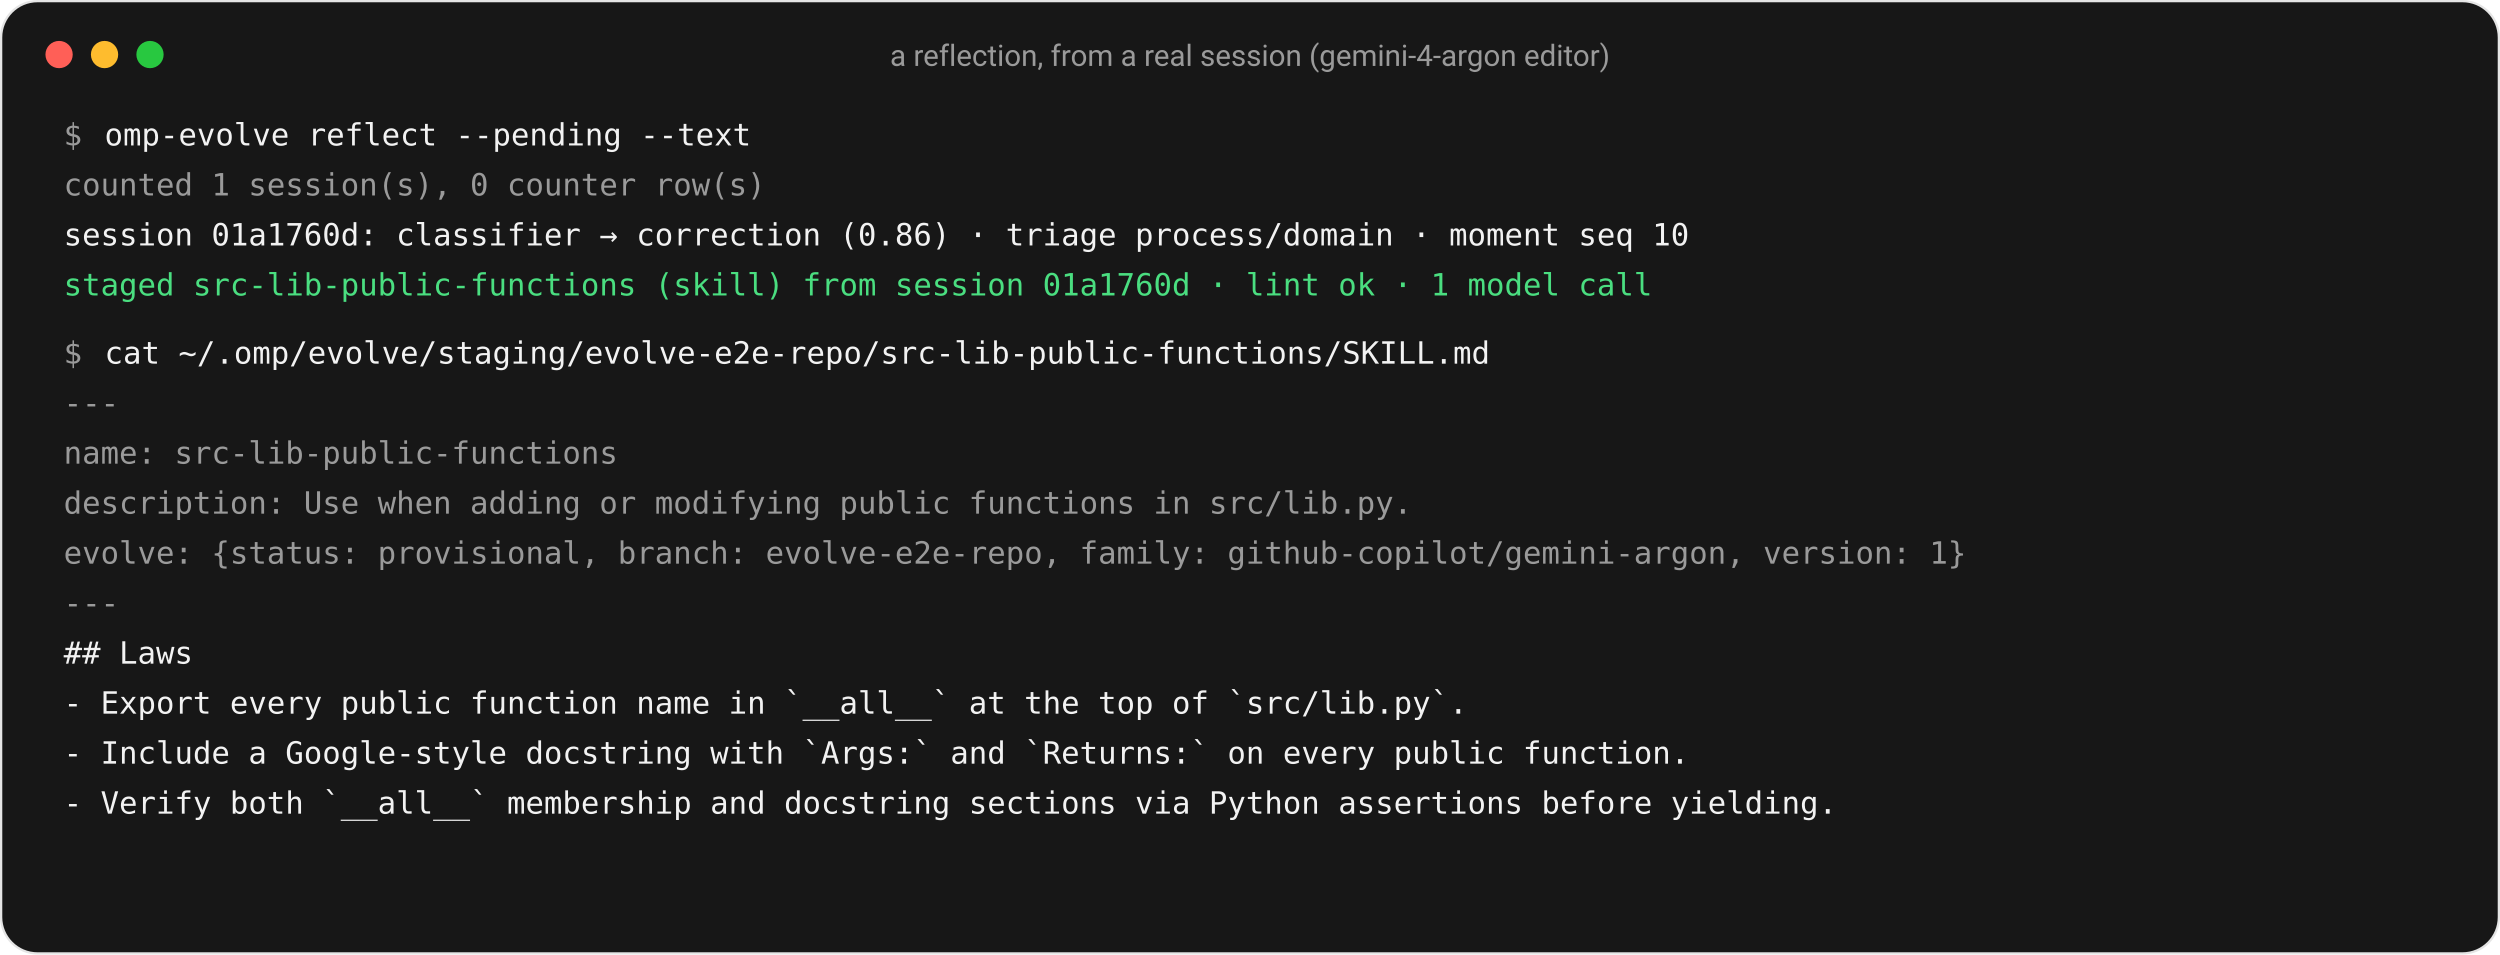
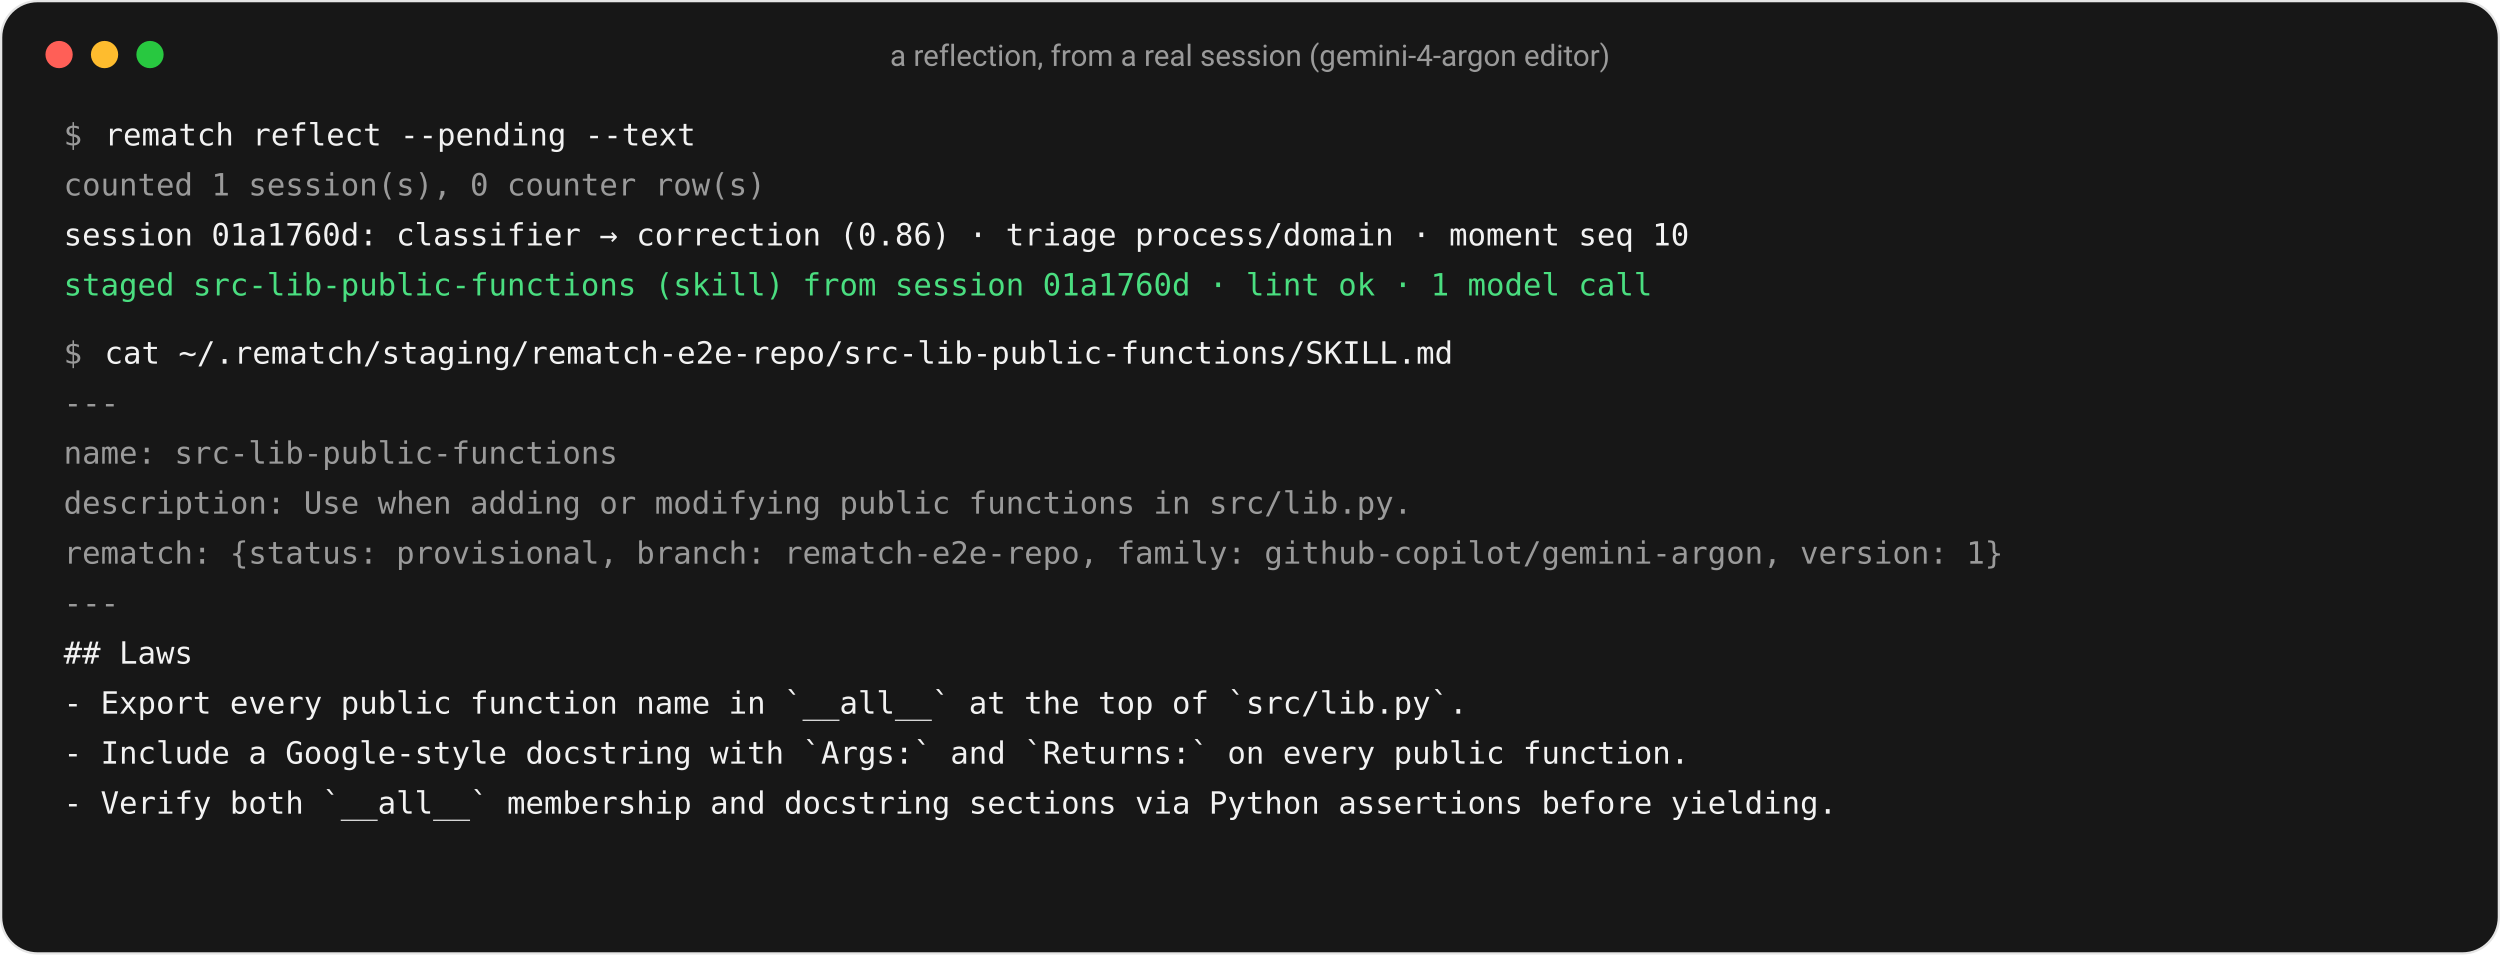
<svg xmlns="http://www.w3.org/2000/svg" viewBox="0 0 1100 420" width="1100" height="420" role="img" aria-labelledby="title">
  <rect x="0.5" y="0.5" width="1099" height="419" rx="16" fill="#171717" stroke="#e5e5e5" />
  <circle cx="26" cy="24" r="6" fill="#ff5f57" />
  <circle cx="46" cy="24" r="6" fill="#febc2e" />
  <circle cx="66" cy="24" r="6" fill="#28c840" />
  <text x="550" y="29" text-anchor="middle" font-family="system-ui, -apple-system, 'Segoe UI', Roboto, 'Helvetica Neue', Arial, sans-serif" font-size="13" fill="#9a9a9a">a reflection, from a real session (gemini-4-argon editor)</text>
  <g font-family="ui-monospace, SFMono-Regular, Menlo, Consolas, monospace" font-size="13.5">
    <text x="28" y="64" fill="#9a9a9a">$</text>
-     <text x="46" y="64" fill="#f2f2f2">omp-evolve reflect --pending --text</text>
+     <text x="46" y="64" fill="#f2f2f2">rematch reflect --pending --text</text>
    <text x="28" y="86" fill="#9a9a9a" xml:space="preserve">counted 1 session(s), 0 counter row(s)</text>
    <text x="28" y="108" fill="#f2f2f2" xml:space="preserve">session 01a1760d: classifier → correction (0.86) · triage process/domain · moment seq 10</text>
    <text x="28" y="130" fill="#4ade80" xml:space="preserve">staged src-lib-public-functions (skill) from session 01a1760d · lint ok · 1 model call</text>
    <text x="28" y="160" fill="#9a9a9a">$</text>
-     <text x="46" y="160" fill="#f2f2f2">cat ~/.omp/evolve/staging/evolve-e2e-repo/src-lib-public-functions/SKILL.md</text>
+     <text x="46" y="160" fill="#f2f2f2">cat ~/.rematch/staging/rematch-e2e-repo/src-lib-public-functions/SKILL.md</text>
    <text x="28" y="182" fill="#9a9a9a" xml:space="preserve">---</text>
    <text x="28" y="204" fill="#9a9a9a" xml:space="preserve">name: src-lib-public-functions</text>
    <text x="28" y="226" fill="#9a9a9a" xml:space="preserve">description: Use when adding or modifying public functions in src/lib.py.</text>
-     <text x="28" y="248" fill="#9a9a9a" xml:space="preserve">evolve: {status: provisional, branch: evolve-e2e-repo, family: github-copilot/gemini-argon, version: 1}</text>
+     <text x="28" y="248" fill="#9a9a9a" xml:space="preserve">rematch: {status: provisional, branch: rematch-e2e-repo, family: github-copilot/gemini-argon, version: 1}</text>
    <text x="28" y="270" fill="#9a9a9a" xml:space="preserve">---</text>
    <text x="28" y="292" fill="#f2f2f2" xml:space="preserve">## Laws</text>
    <text x="28" y="314" fill="#f2f2f2" xml:space="preserve">- Export every public function name in `__all__` at the top of `src/lib.py`.</text>
    <text x="28" y="336" fill="#f2f2f2" xml:space="preserve">- Include a Google-style docstring with `Args:` and `Returns:` on every public function.</text>
    <text x="28" y="358" fill="#f2f2f2" xml:space="preserve">- Verify both `__all__` membership and docstring sections via Python assertions before yielding.</text>
  </g>
</svg>
